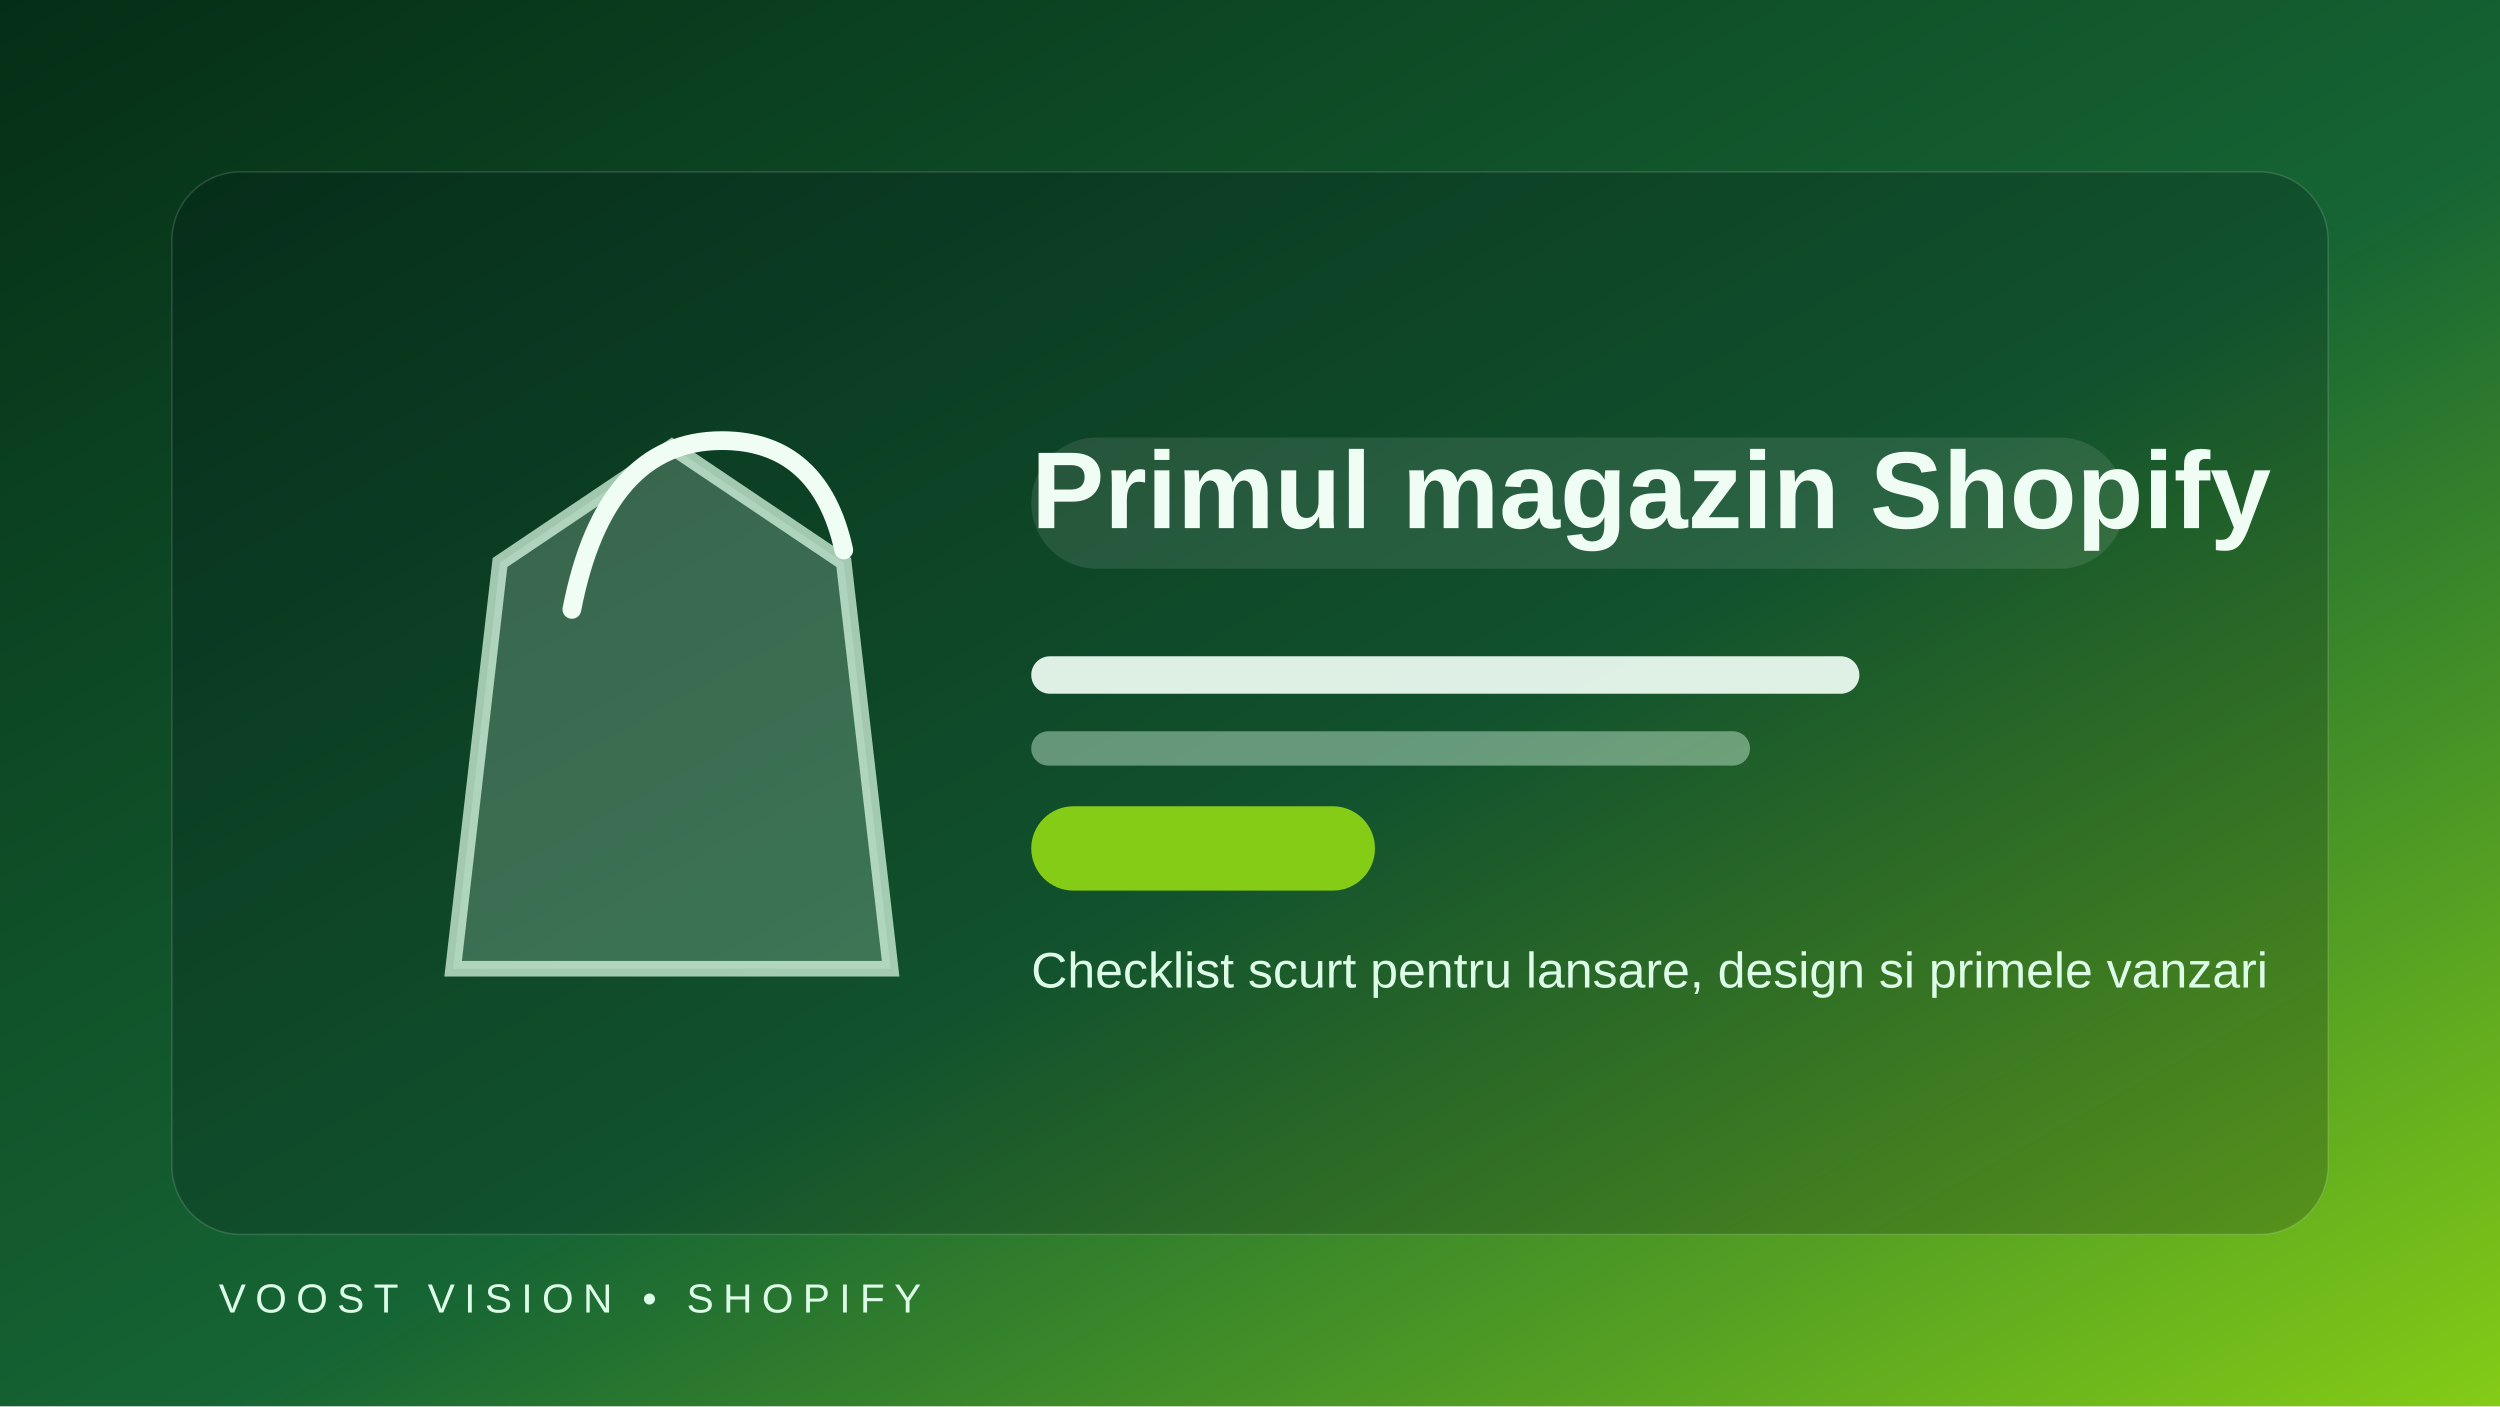
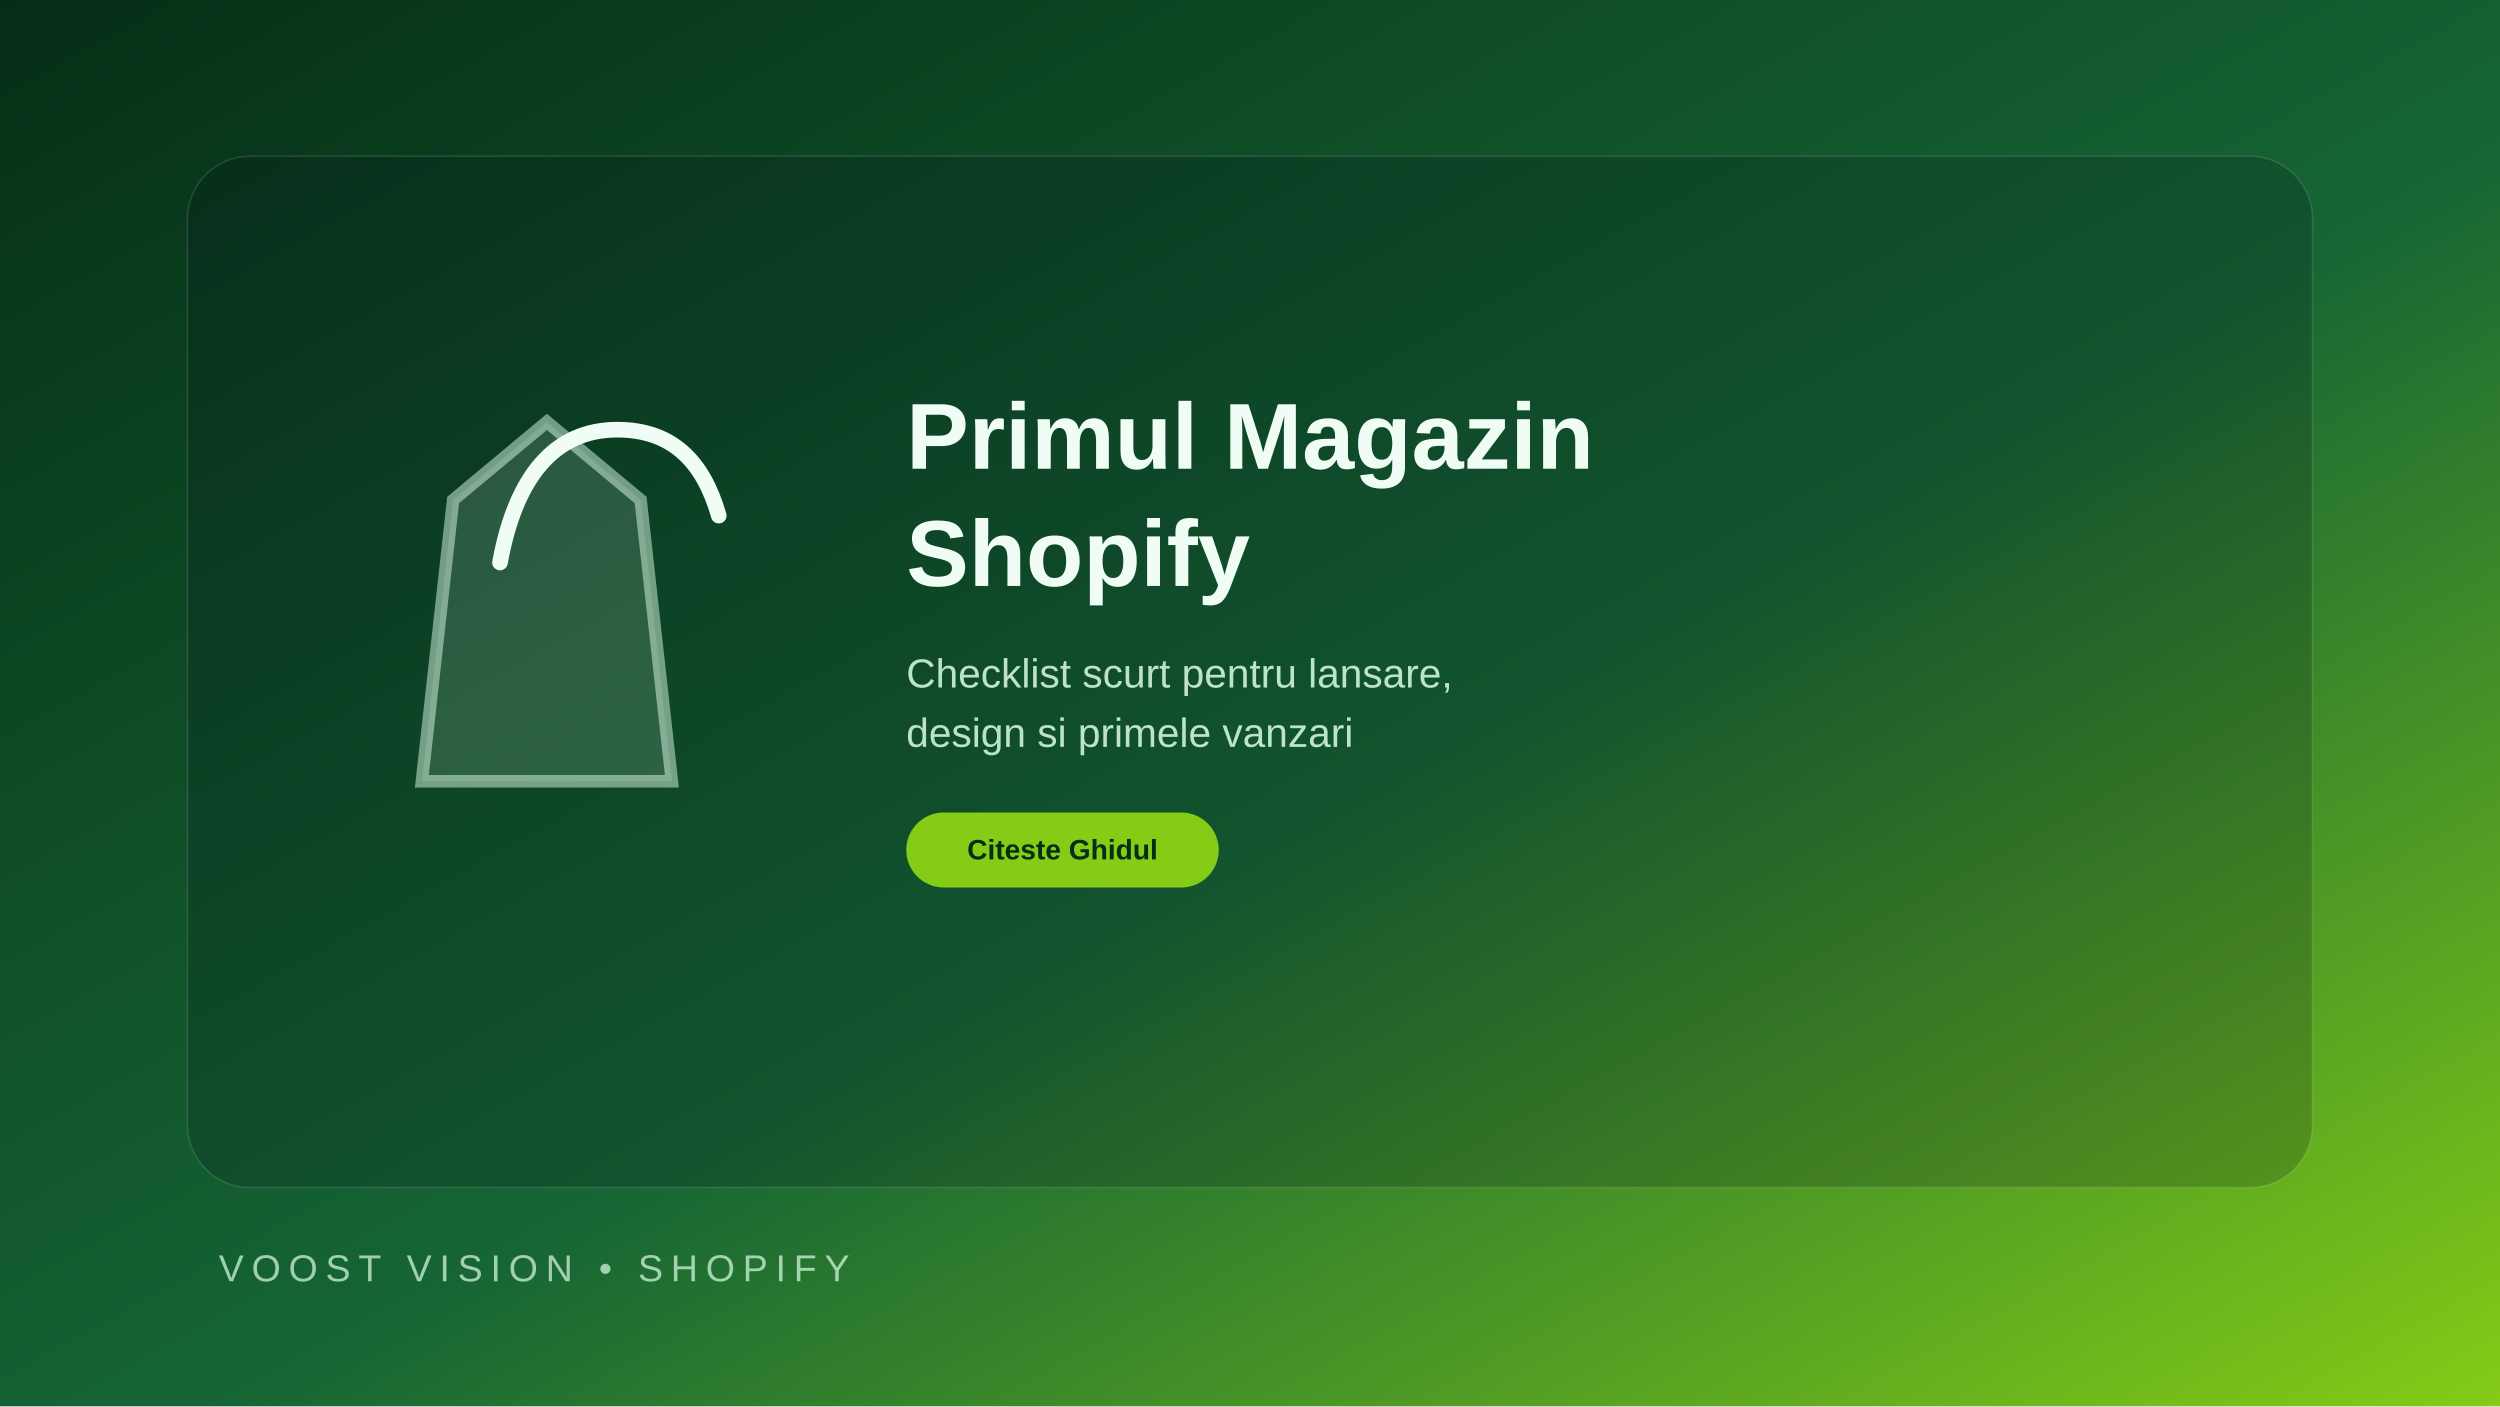
- <svg xmlns="http://www.w3.org/2000/svg" viewBox="0 0 1600 900" role="img" aria-labelledby="title desc">
+ <svg xmlns="http://www.w3.org/2000/svg" viewBox="0 0 1600 900" role="img">
  <defs>
-     <linearGradient id="bg" x1="0%" y1="0%" x2="100%" y2="100%">
+     <linearGradient id="bg5" x1="0%" y1="0%" x2="100%" y2="100%">
      <stop offset="0%" stop-color="#052e16" />
      <stop offset="55%" stop-color="#166534" />
      <stop offset="100%" stop-color="#84cc16" />
    </linearGradient>
  </defs>
-   <rect width="1600" height="900" fill="url(#bg)" />
-   <rect x="110" y="110" width="1380" height="680" rx="44" fill="#020617" fill-opacity="0.2" stroke="#fff" stroke-opacity="0.14" />
-   <path d="M290 620h280l-30-260-110-74-110 74z" fill="#dcfce7" fill-opacity="0.22" stroke="#dcfce7" stroke-opacity="0.72" stroke-width="10" />
-   <path d="M366 390c14-72 46-108 96-108 42 0 68 24 78 70" fill="none" stroke="#f0fdf4" stroke-width="12" stroke-linecap="round" />
-   <rect x="660" y="280" width="700" height="84" rx="42" fill="#fff" fill-opacity="0.1" />
-   <rect x="660" y="420" width="530" height="24" rx="12" fill="#f0fdf4" fill-opacity="0.92" />
-   <rect x="660" y="468" width="460" height="22" rx="11" fill="#dcfce7" fill-opacity="0.42" />
-   <rect x="660" y="516" width="220" height="54" rx="27" fill="#84cc16" />
-   <text x="660" y="338" fill="#f0fdf4" font-family="Arial, Helvetica, sans-serif" font-size="70" font-weight="700">Primul magazin Shopify</text>
-   <text x="660" y="632" fill="#dcfce7" font-family="Arial, Helvetica, sans-serif" font-size="32">Checklist scurt pentru lansare, design si primele vanzari</text>
-   <text x="140" y="840" fill="#dcfce7" font-family="Arial, Helvetica, sans-serif" font-size="26" letter-spacing="6">VOOST VISION • SHOPIFY</text>
+   <rect width="1600" height="900" fill="url(#bg5)" />
+   <rect x="120" y="100" width="1360" height="660" rx="40" fill="#020617" fill-opacity="0.18" stroke="#fff" stroke-opacity="0.12" />
+   <g transform="translate(350, 420)">
+     <path d="M-80 80h160l-20-180-60-50-60 50z" fill="#dcfce7" fill-opacity="0.15" stroke="#dcfce7" stroke-opacity="0.5" stroke-width="8" />
+     <path d="M-30 -60c10-55 35-85 75-85 35 0 55 20 65 55" fill="none" stroke="#f0fdf4" stroke-width="10" stroke-linecap="round" />
+   </g>
+   <text x="580" y="300" fill="#f0fdf4" font-family="Arial, Helvetica, sans-serif" font-size="60" font-weight="700">Primul Magazin</text>
+   <text x="580" y="375" fill="#f0fdf4" font-family="Arial, Helvetica, sans-serif" font-size="60" font-weight="700">Shopify</text>
+   <text x="580" y="440" fill="#dcfce7" font-family="Arial, Helvetica, sans-serif" font-size="26" fill-opacity="0.85">Checklist scurt pentru lansare,</text>
+   <text x="580" y="478" fill="#dcfce7" font-family="Arial, Helvetica, sans-serif" font-size="26" fill-opacity="0.85">design si primele vanzari</text>
+   <rect x="580" y="520" width="200" height="48" rx="24" fill="#84cc16" />
+   <text x="680" y="550" fill="#052e16" font-family="Arial, Helvetica, sans-serif" font-size="18" font-weight="600" text-anchor="middle">Citeste Ghidul</text>
+   <text x="140" y="820" fill="#dcfce7" font-family="Arial, Helvetica, sans-serif" font-size="24" letter-spacing="5" fill-opacity="0.7">VOOST VISION • SHOPIFY</text>
</svg>
